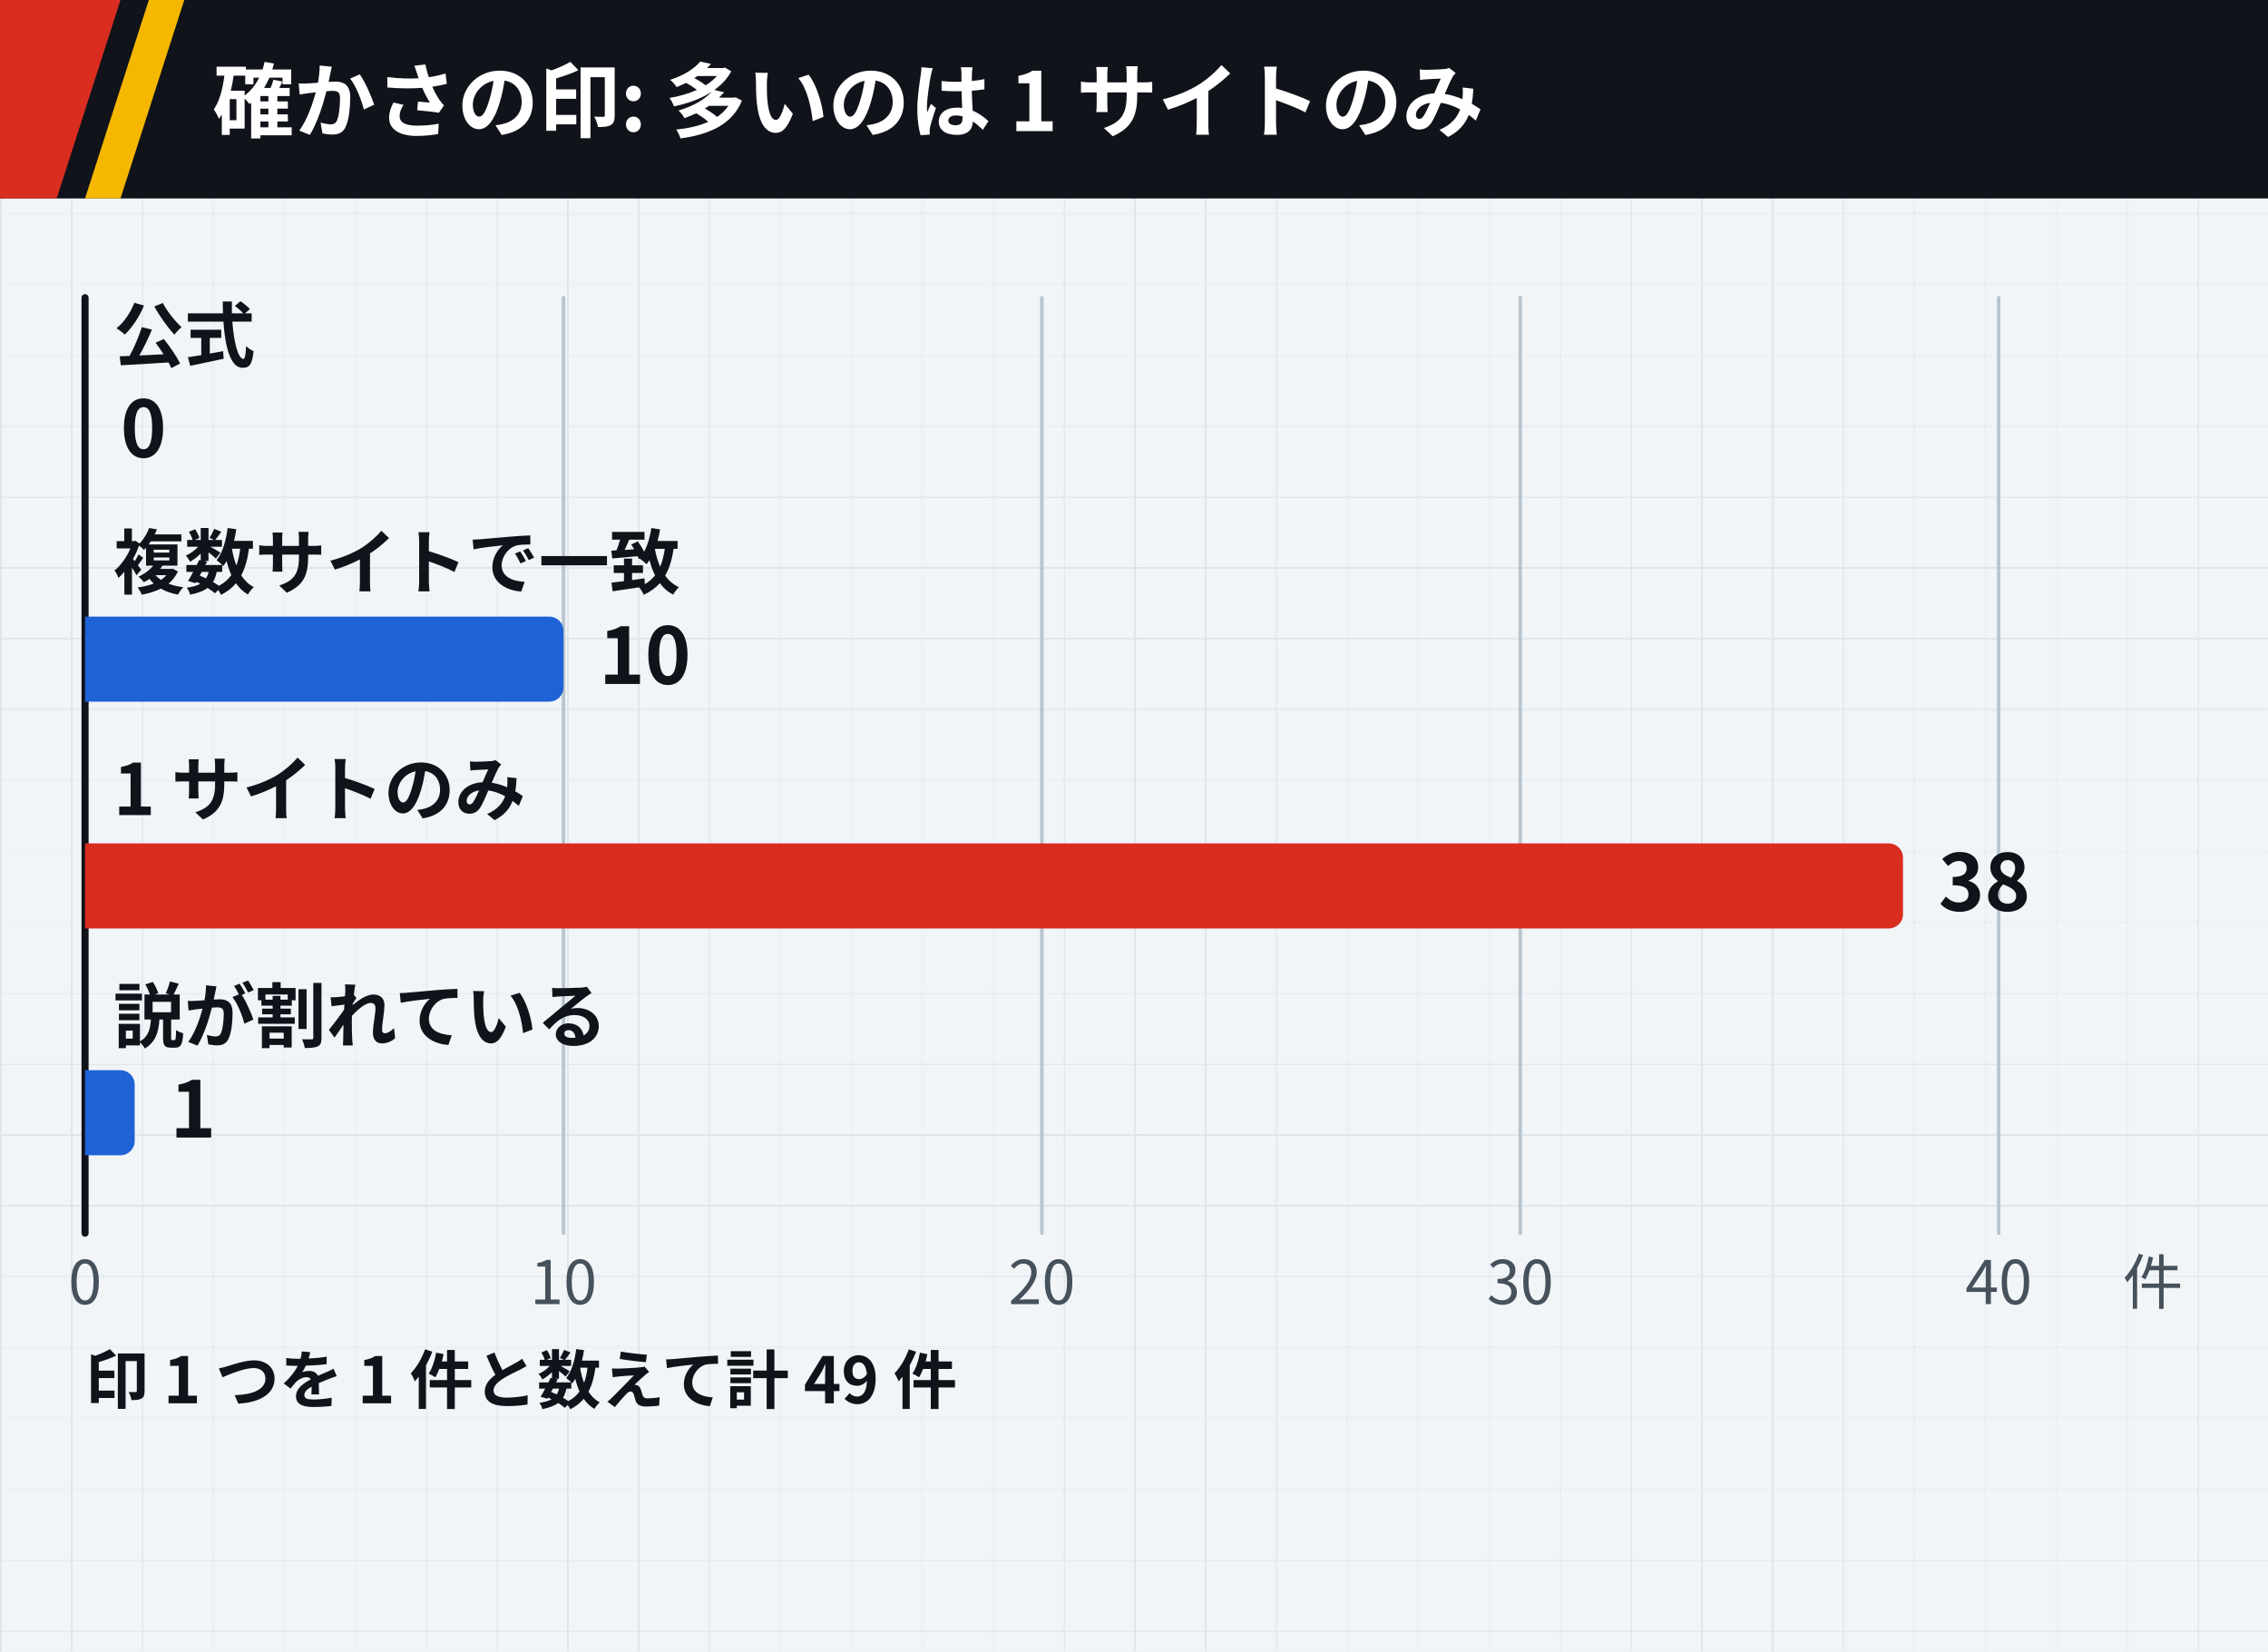
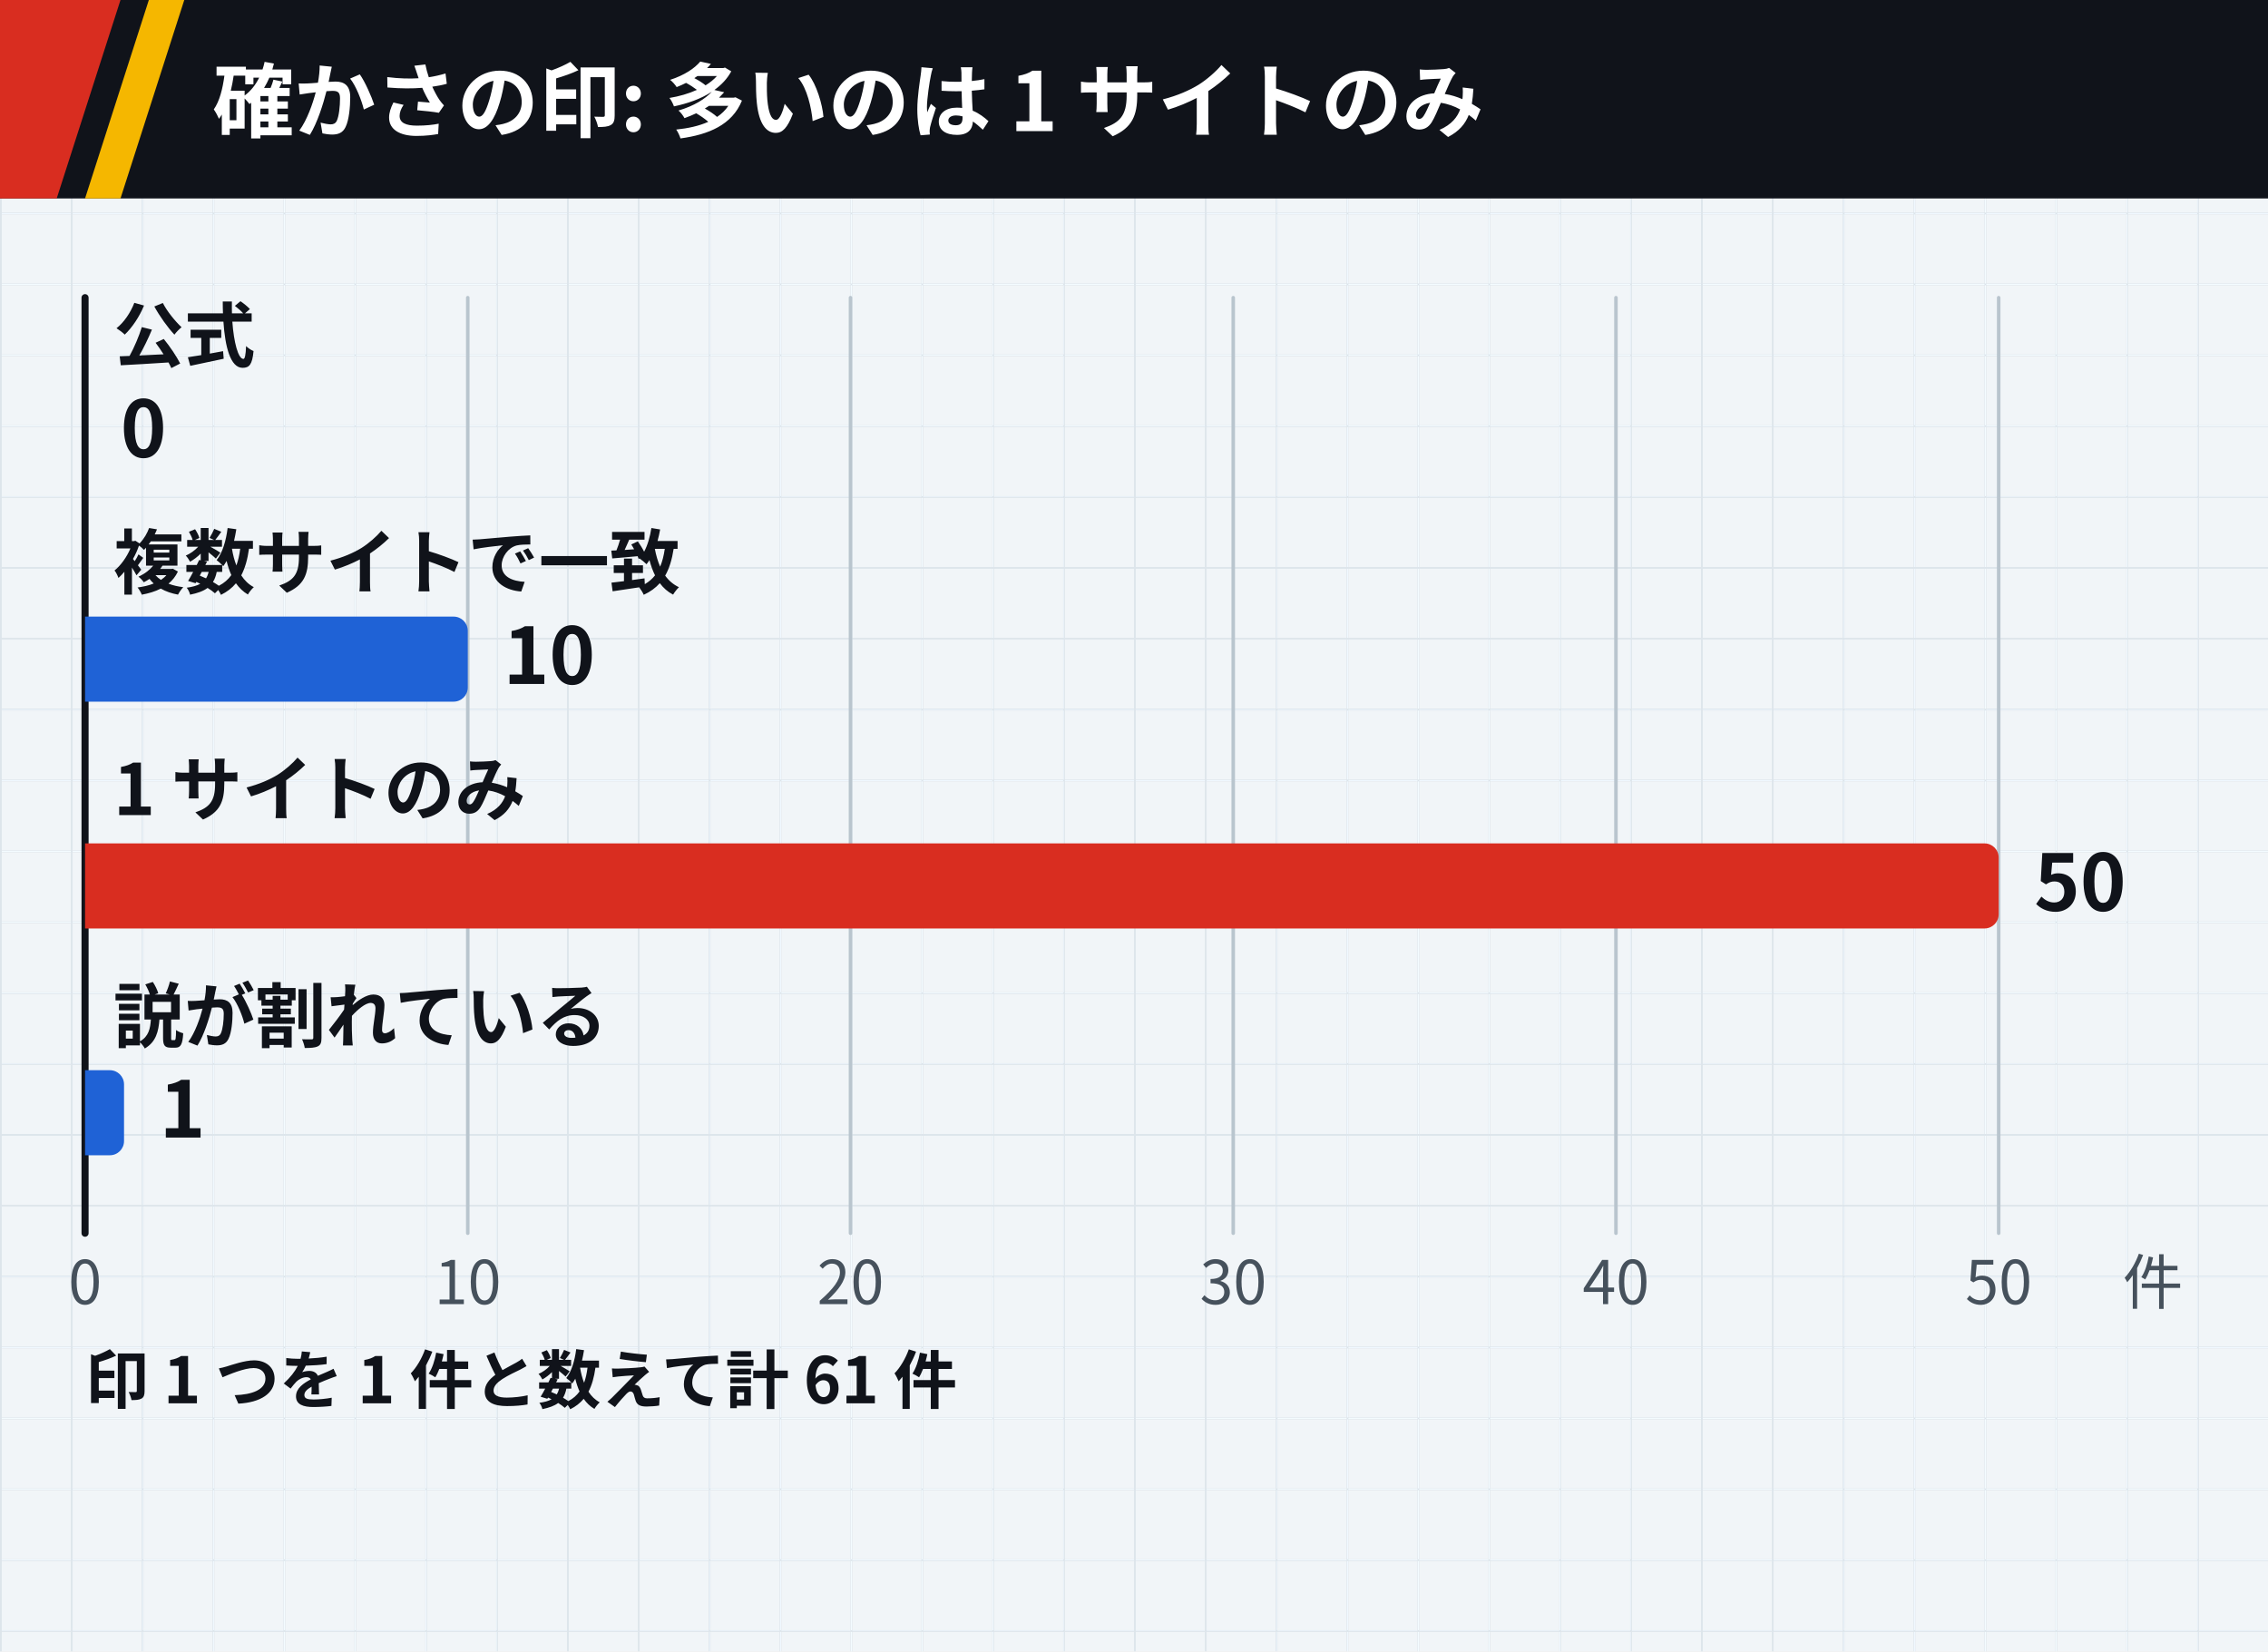
<svg xmlns="http://www.w3.org/2000/svg" xml:lang="ja" viewBox="0 0 640 466" width="640" height="466" role="img" aria-labelledby="places-certainty-title places-certainty-desc" font-family="'Hiragino Sans','Hiragino Kaku Gothic ProN','Yu Gothic','Meiryo','Noto Sans CJK JP','Noto Sans JP',sans-serif">
  <defs>
    <pattern id="places-certainty-grid" width="20" height="20" patternUnits="userSpaceOnUse">
      <path d="M20 0H0V20" fill="none" stroke="#dde5eb" stroke-width="1" />
    </pattern>
  </defs>
  <rect width="640" height="466" fill="#f1f5f8" />
  <rect width="640" height="466" fill="url(#places-certainty-grid)" />
  <rect x="0" y="0" width="640" height="56" fill="#10131a" />
  <polygon points="0,0 34,0 16,56 0,56" fill="#d92d20" />
  <polygon points="42,0 52,0 34,56 24,56" fill="#f5b700" />
  <text x="60" y="37" font-size="23" font-weight="800" fill="#ffffff">確かさの印: 多いのは 1 サイトのみ</text>
  <line x1="24.0" y1="84" x2="24.0" y2="348" stroke="#10131a" stroke-width="2" stroke-linecap="round" />
  <text x="24" y="368" font-size="17" font-weight="500" text-anchor="middle" fill="#46515c">0</text>
-   <line x1="159.0" y1="84" x2="159.0" y2="348" stroke="#b9c5ce" stroke-width="1" stroke-linecap="round" />
-   <text x="159" y="368" font-size="17" font-weight="500" text-anchor="middle" fill="#46515c">10</text>
-   <line x1="294.0" y1="84" x2="294.0" y2="348" stroke="#b9c5ce" stroke-width="1" stroke-linecap="round" />
-   <text x="294" y="368" font-size="17" font-weight="500" text-anchor="middle" fill="#46515c">20</text>
-   <line x1="429.0" y1="84" x2="429.0" y2="348" stroke="#b9c5ce" stroke-width="1" stroke-linecap="round" />
-   <text x="429" y="368" font-size="17" font-weight="500" text-anchor="middle" fill="#46515c">30</text>
+   <line x1="132.0" y1="84" x2="132.0" y2="348" stroke="#b9c5ce" stroke-width="1" stroke-linecap="round" />
+   <text x="132" y="368" font-size="17" font-weight="500" text-anchor="middle" fill="#46515c">10</text>
+   <line x1="240.0" y1="84" x2="240.0" y2="348" stroke="#b9c5ce" stroke-width="1" stroke-linecap="round" />
+   <text x="240" y="368" font-size="17" font-weight="500" text-anchor="middle" fill="#46515c">20</text>
+   <line x1="348.0" y1="84" x2="348.0" y2="348" stroke="#b9c5ce" stroke-width="1" stroke-linecap="round" />
+   <text x="348" y="368" font-size="17" font-weight="500" text-anchor="middle" fill="#46515c">30</text>
+   <line x1="456.0" y1="84" x2="456.0" y2="348" stroke="#b9c5ce" stroke-width="1" stroke-linecap="round" />
+   <text x="456" y="368" font-size="17" font-weight="500" text-anchor="middle" fill="#46515c">40</text>
  <line x1="564.0" y1="84" x2="564.0" y2="348" stroke="#b9c5ce" stroke-width="1" stroke-linecap="round" />
-   <text x="564" y="368" font-size="17" font-weight="500" text-anchor="middle" fill="#46515c">40</text>
+   <text x="564" y="368" font-size="17" font-weight="500" text-anchor="middle" fill="#46515c">50</text>
  <text x="616" y="368" font-size="17" font-weight="500" text-anchor="end" fill="#46515c">件</text>
  <text x="32" y="102" font-size="20" font-weight="800" text-anchor="start" fill="#10131a">公式</text>
  <text x="34" y="129" font-size="22" font-weight="800" text-anchor="start" fill="#10131a">0</text>
  <text x="32" y="166" font-size="20" font-weight="800" text-anchor="start" fill="#10131a">複数サイトで一致</text>
  <g data-mark="multi" data-count="10">
-     <path d="M24 174 h131 a4 4 0 0 1 4 4 v16 a4 4 0 0 1 -4 4 h-131 z" fill="#1f62d6" />
+     <path d="M24 174 h104 a4 4 0 0 1 4 4 v16 a4 4 0 0 1 -4 4 h-104 z" fill="#1f62d6" />
  </g>
-   <text x="169" y="193" font-size="22" font-weight="800" text-anchor="start" fill="#10131a">10</text>
+   <text x="142" y="193" font-size="22" font-weight="800" text-anchor="start" fill="#10131a">10</text>
  <text x="32" y="230" font-size="20" font-weight="800" text-anchor="start" fill="#10131a">1 サイトのみ</text>
-   <g data-mark="single" data-count="38">
-     <path d="M24 238 h509 a4 4 0 0 1 4 4 v16 a4 4 0 0 1 -4 4 h-509 z" fill="#d92d20" />
+   <g data-mark="single" data-count="50">
+     <path d="M24 238 h536 a4 4 0 0 1 4 4 v16 a4 4 0 0 1 -4 4 h-536 z" fill="#d92d20" />
  </g>
-   <text x="547" y="257" font-size="22" font-weight="800" text-anchor="start" fill="#10131a">38</text>
+   <text x="574" y="257" font-size="22" font-weight="800" text-anchor="start" fill="#10131a">50</text>
  <text x="32" y="294" font-size="20" font-weight="800" text-anchor="start" fill="#10131a">説が割れている</text>
  <g data-mark="split" data-count="1">
-     <path d="M24 302 h10 a4 4 0 0 1 4 4 v16 a4 4 0 0 1 -4 4 h-10 z" fill="#1f62d6" />
+     <path d="M24 302 h7 a4 4 0 0 1 4 4 v16 a4 4 0 0 1 -4 4 h-7 z" fill="#1f62d6" />
  </g>
-   <text x="48" y="321" font-size="22" font-weight="800" text-anchor="start" fill="#10131a">1</text>
-   <text x="24" y="396" font-size="18" font-weight="800" text-anchor="start" fill="#10131a">印 1 つを 1 件と数えて計 49 件</text>
+   <text x="45" y="321" font-size="22" font-weight="800" text-anchor="start" fill="#10131a">1</text>
+   <text x="24" y="396" font-size="18" font-weight="800" text-anchor="start" fill="#10131a">印 1 つを 1 件と数えて計 61 件</text>
</svg>
